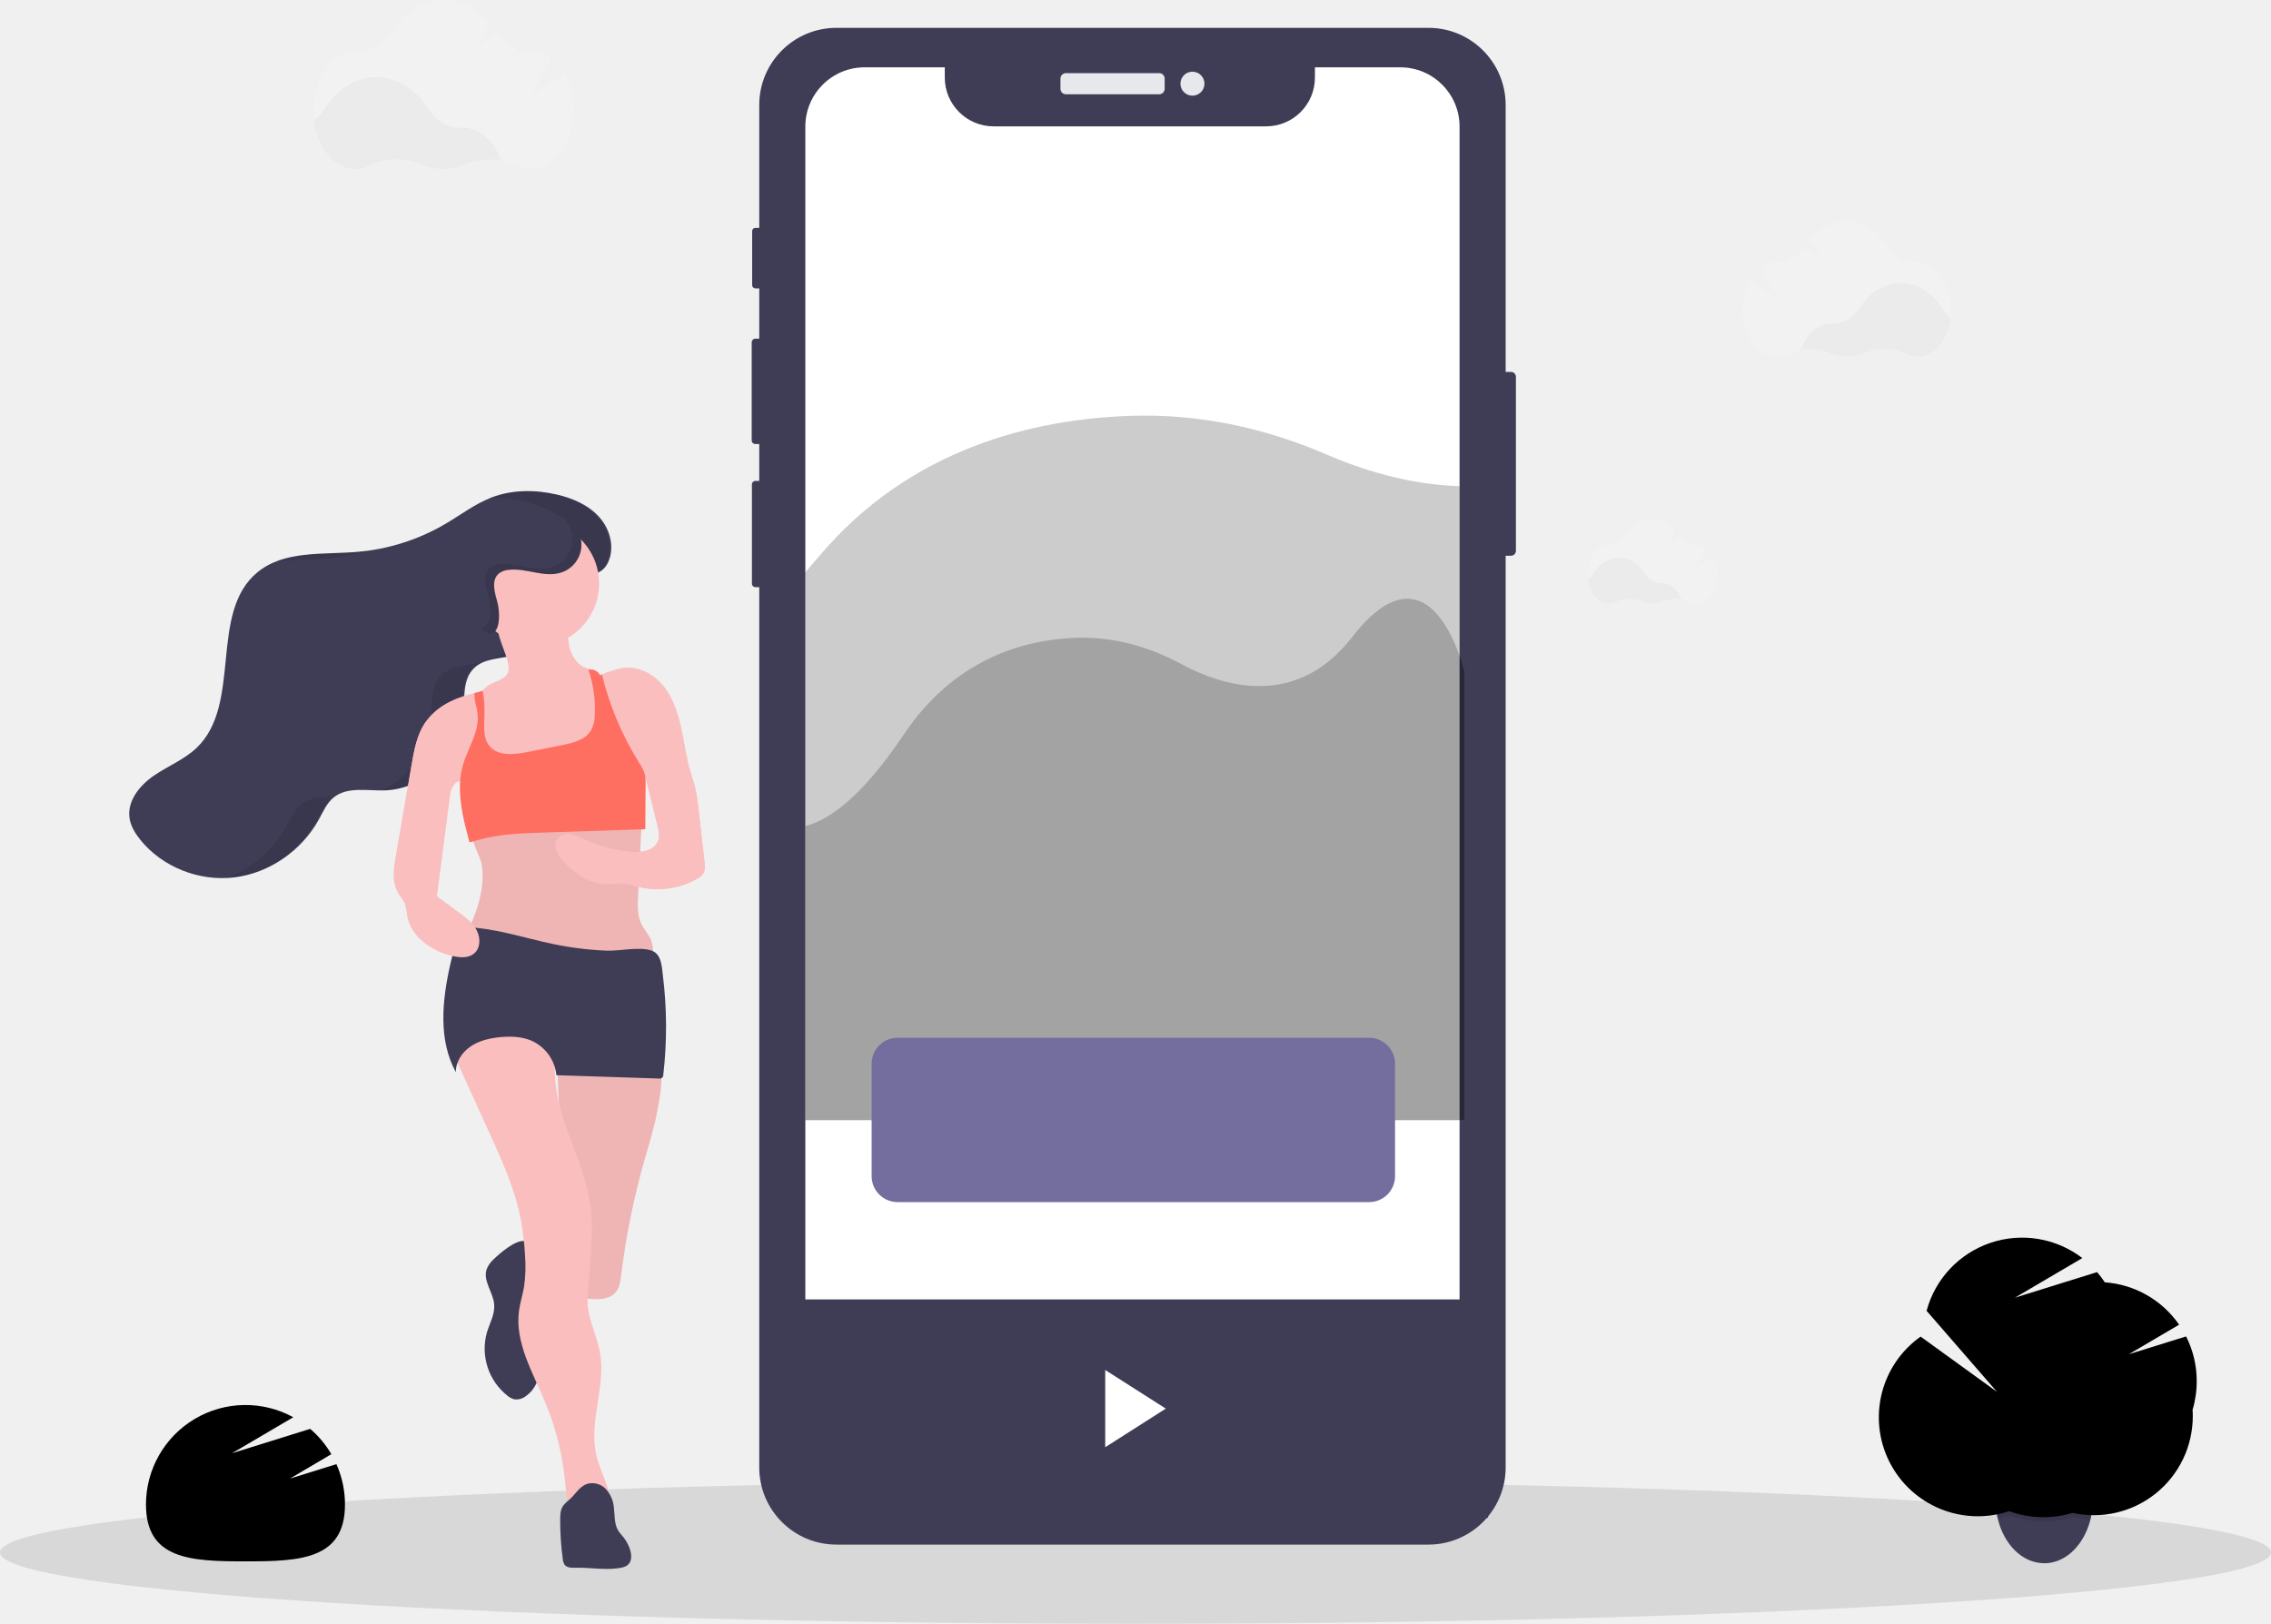
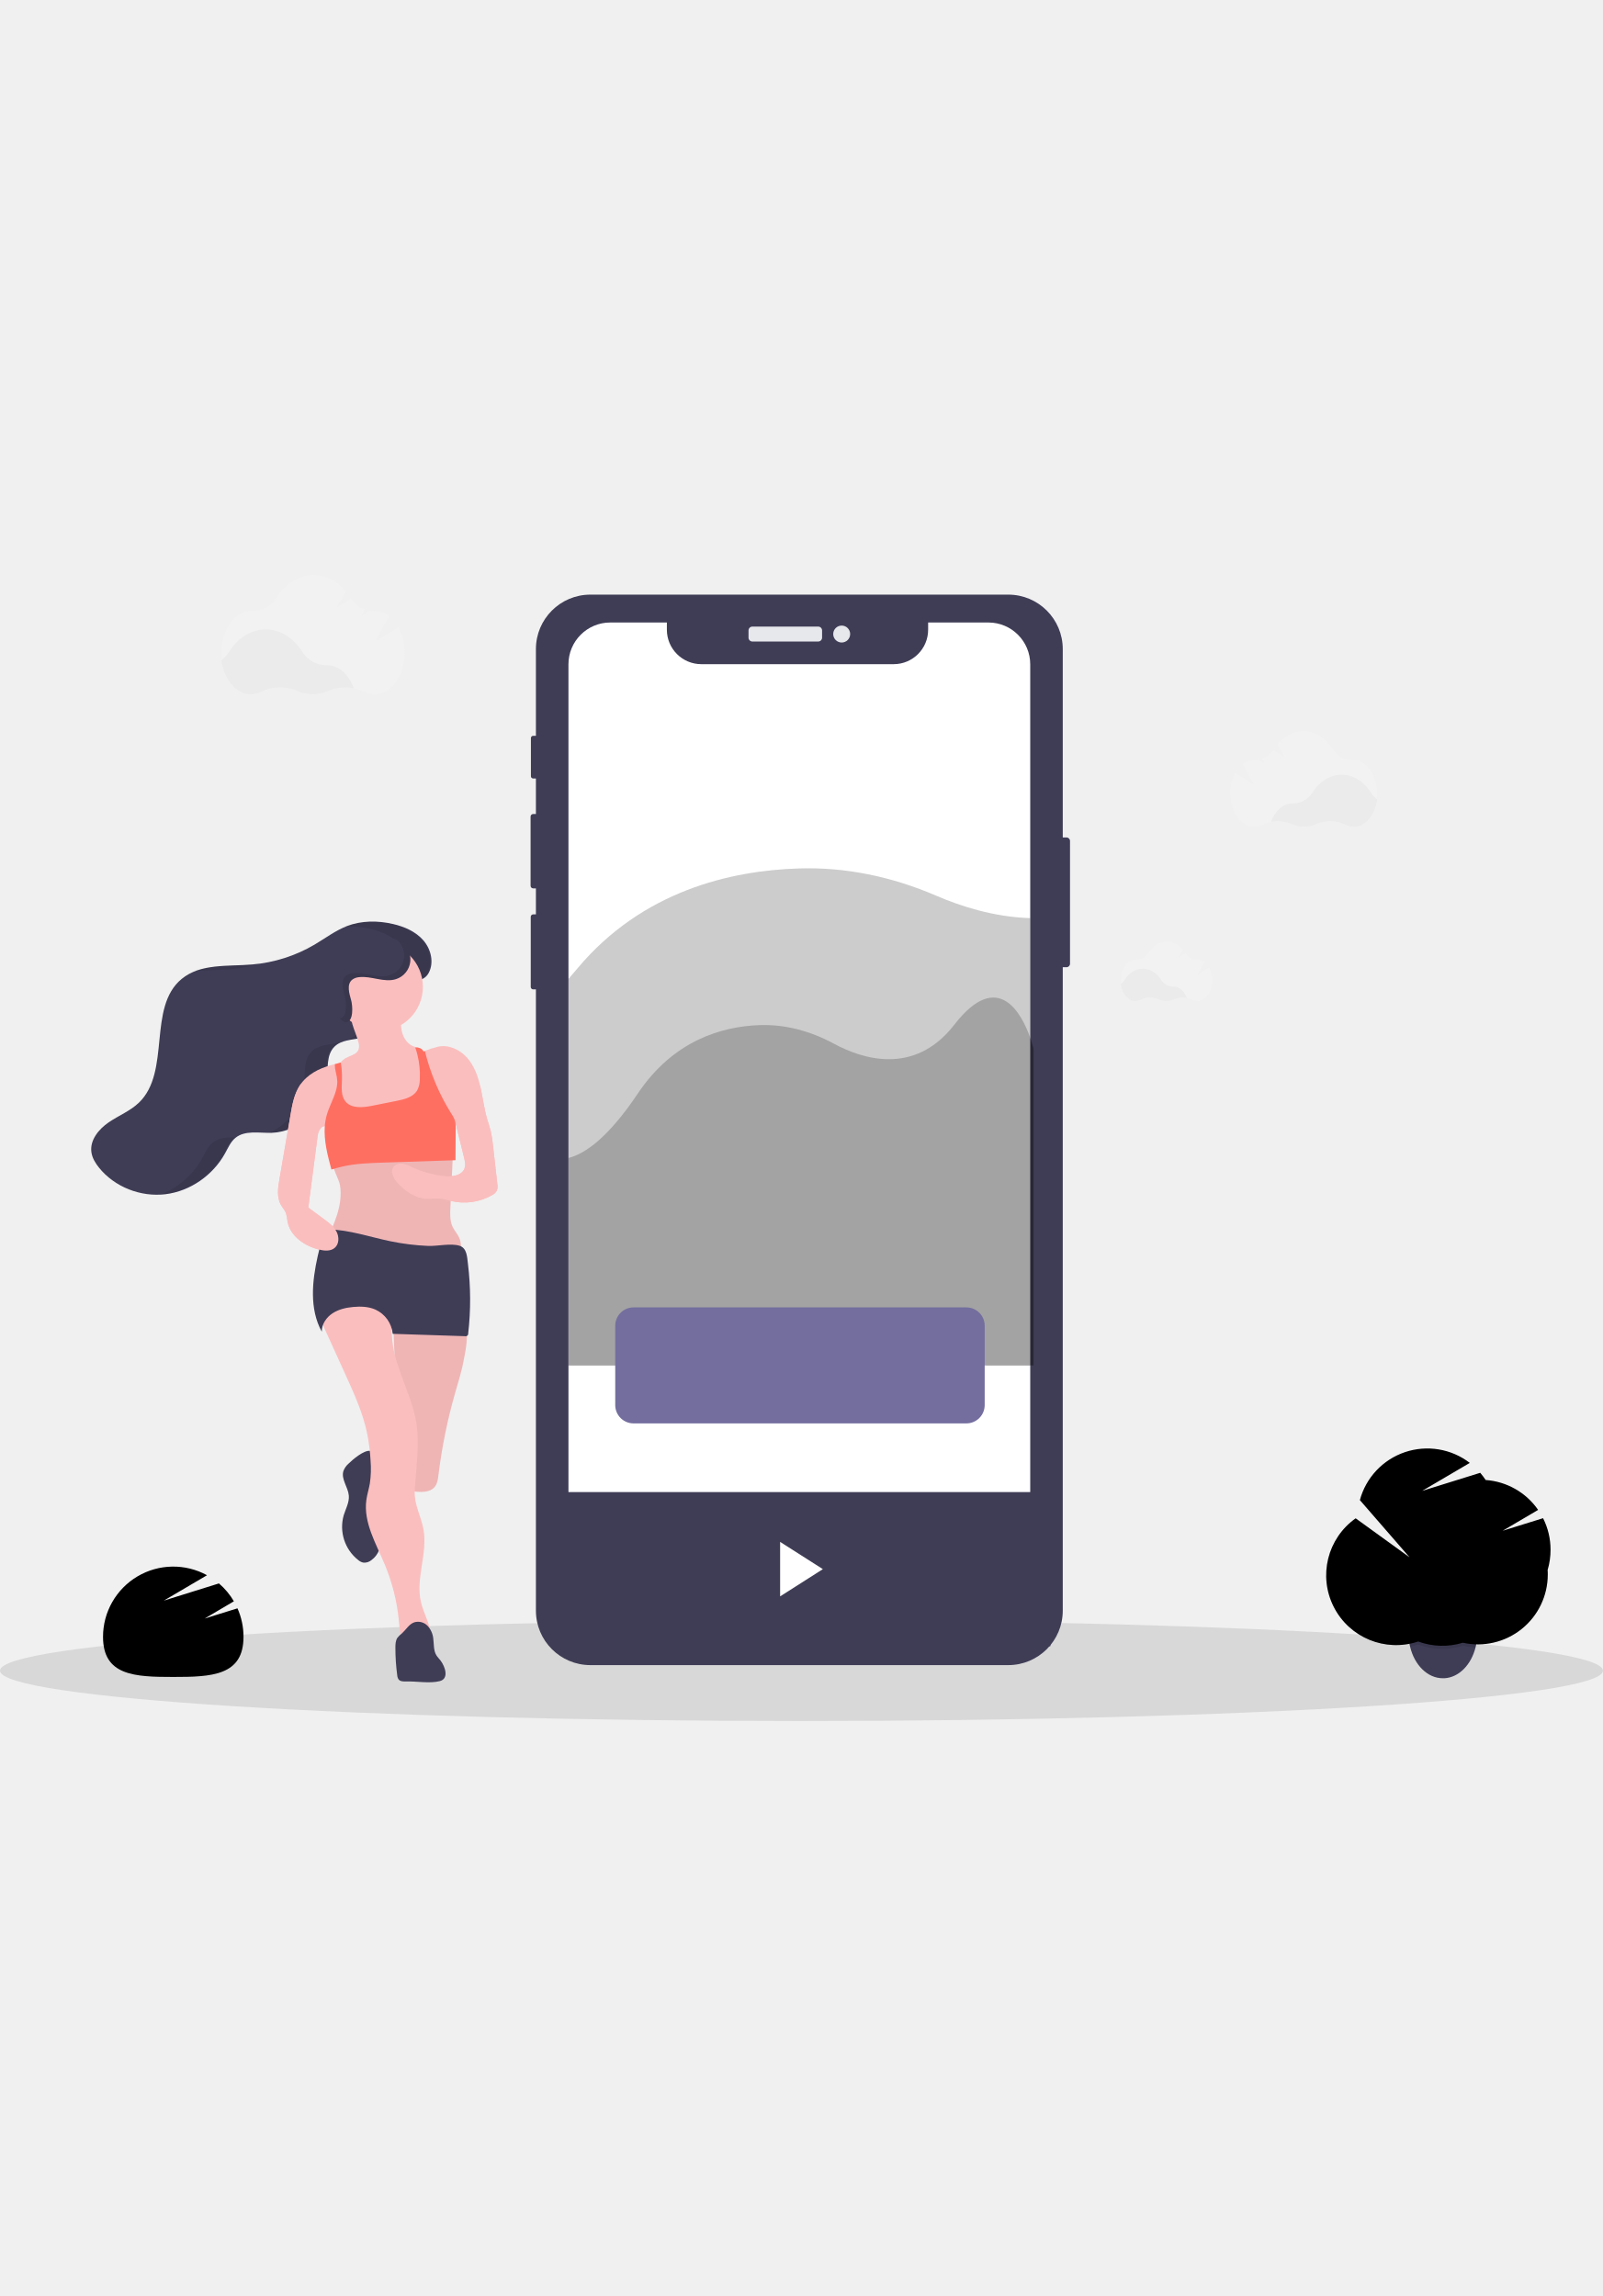
- <svg xmlns="http://www.w3.org/2000/svg" data-name="Layer 1" width="1050" height="750.87" viewBox="0 0 1050 750.87">
+ <svg xmlns="http://www.w3.org/2000/svg" data-name="Layer 1" width="455" height="651.87" viewBox="0 0 1050 750.87">
  <ellipse cx="525" cy="717.87" rx="525" ry="33" fill="#000000" opacity="0.1" />
  <path d="M1042.65,768a37,37,0,0,1-.8,7.76c-.1.48-.21,1-.32,1.41-2.84,11.39-10.85,19.72-20.41,20.25-.32,0-.64,0-1,0-10.11,0-18.66-8.72-21.48-20.73-.08-.32-.15-.64-.22-1a37,37,0,0,1-.8-7.76c0-16.27,10.07-29.45,22.5-29.45S1042.65,751.75,1042.65,768Z" transform="translate(-75 -74.57)" fill="#3f3d56" />
  <path d="M1042.65,768a37,37,0,0,1-.8,7.76c-.1.48-.21,1-.32,1.41-.34,0-.67,0-1,0a45.76,45.76,0,0,1-7.36-1,44.92,44.92,0,0,1-6.56,1.5,45.87,45.87,0,0,1-5.14.48l-1.74,0a46.41,46.41,0,0,1-6.16-.41,45.17,45.17,0,0,1-9.67-2.4,45.56,45.56,0,0,1-5.22,1.4c-.08-.32-.15-.64-.22-1a37,37,0,0,1-.8-7.76c0-16.27,10.07-29.45,22.5-29.45S1042.65,751.75,1042.65,768Z" transform="translate(-75 -74.57)" opacity="0.1" />
  <path d="M1090.65,713.15a45.53,45.53,0,0,0-4.9-20.6l-26.46,8.23,23.23-13.66a45.71,45.71,0,0,0-34.36-19.59,46.74,46.74,0,0,0-3.57-4.72l-38,11.83,31.17-18.32a45.74,45.74,0,0,0-72,24.38l32.55,37.48L963,692.63a45.74,45.74,0,0,0,40.93,80.71,46,46,0,0,0,29.28.8,45.74,45.74,0,0,0,55.62-44.65c0-1,0-2-.1-3A45.69,45.69,0,0,0,1090.65,713.15Z" transform="translate(-75 -74.57)" fill="#000000" />
  <path d="M1089.86,721.64a121.66,121.66,0,0,0-42.34-.54c-15.89,2.63-32.13,8.41-47.67,4.18-9.12-2.48-17-8.22-25.91-11.4a49.09,49.09,0,0,0-26.75-1.61,45.76,45.76,0,0,0,56.69,61.07,46,46,0,0,0,29.28.8,45.74,45.74,0,0,0,55.62-44.65c0-1,0-2-.1-3A45.19,45.19,0,0,0,1089.86,721.64Z" transform="translate(-75 -74.57)" opacity="0.1" />
  <rect x="690.58" y="171.97" width="10.31" height="85.02" rx="2.29" fill="#3f3d56" />
  <rect x="347.76" y="105.36" width="5.79" height="27.99" rx="1.5" fill="#3f3d56" />
  <rect x="347.55" y="156.61" width="6.52" height="48.72" rx="1.69" fill="#3f3d56" />
  <rect x="347.65" y="222.37" width="6.21" height="49.14" rx="1.61" fill="#3f3d56" />
  <rect x="351.04" y="12.87" width="345.1" height="701.37" rx="35.69" fill="#3f3d56" />
  <rect x="490.3" y="33.81" width="48.19" height="9.79" rx="2.54" fill="#e6e8ec" />
  <circle cx="551.33" cy="38.7" r="5.55" fill="#e6e8ec" />
  <path d="M749.83,133.11v610a27.41,27.41,0,0,1-27.41,27.4H474.76a27.41,27.41,0,0,1-27.41-27.4v-610a27.41,27.41,0,0,1,27.41-27.41h37.06v4.76A22.58,22.58,0,0,0,534.39,133h126a22.57,22.57,0,0,0,22.57-22.57V105.7h39.51A27.41,27.41,0,0,1,749.83,133.11Z" transform="translate(-75 -74.57)" fill="#fff" />
  <path d="M752,385V592.43h-2.17v.21H447.35V339.22q2.91-3.32,5.9-6.89c42.48-50.73,100.22-64.08,144.91-65.48,30.62-1,61.1,5.33,90.2,17.9,15.37,6.64,37.43,13.92,61.47,14.64v78.42C751.3,382,752,385,752,385Z" transform="translate(-75 -74.57)" fill="#000000" opacity="0.2" />
  <path d="M752,385V592.43H447.35V456.55c10.85-2.73,26-13.23,45.44-42.24,23.25-34.71,54.84-43.84,79.29-44.8,16.75-.66,33.43,3.64,49.35,12.25,17.91,9.67,52.43,21.33,78.66-12.52,29-37.43,44.42-6.56,49.74,8.57C751.3,382,752,385,752,385Z" transform="translate(-75 -74.57)" fill="#000000" opacity="0.2" />
  <rect x="403" y="479.87" width="242" height="76" rx="12" fill="#736e9e" />
  <path d="M209.06,758.29,228.2,747a46,46,0,0,0-9.79-11.71L182.3,746.56l28.3-16.64a46,46,0,0,0-68.1,40.35c0,25.41,20.59,26.29,46,26.29s46-.88,46-26.29a45.75,45.75,0,0,0-3.95-18.66Z" transform="translate(-75 -74.57)" fill="#000000" />
  <path d="M213.93,783a35.81,35.81,0,0,0-6.78-5.33c-3.48-2.31-7.07-4.66-11.17-5.45-3.6-.69-7.31-.11-11-.31a25.67,25.67,0,0,1-16.81-7.71c-2.61-2.7-4.67-6-7.81-8.09-3.39-2.22-7.69-2.7-11.71-2.15a33.67,33.67,0,0,0-3.46.71,45.9,45.9,0,0,0-2.72,15.61c0,25.41,20.59,26.29,46,26.29,12.33,0,23.52-.21,31.78-3.33l-1.38-2.58A36.08,36.08,0,0,0,213.93,783Z" transform="translate(-75 -74.57)" opacity="0.1" />
  <path d="M303.24,656.87a11.93,11.93,0,0,0-3.28,4.72c-1.71,5.34,3.07,10.58,3.53,16.17.36,4.44-2,8.58-3.34,12.84A27.71,27.71,0,0,0,309.67,720a7.93,7.93,0,0,0,3.18,1.64,7.16,7.16,0,0,0,5.43-1.6,14.56,14.56,0,0,0,5.09-6.72,29.16,29.16,0,0,0,1.33-8.17l.71-10.7c.74-11.17,1.41-22.69-1.31-33.66-.89-3.6-2.54-11.87-6.7-12.37S306,654.17,303.24,656.87Z" transform="translate(-75 -74.57)" fill="#3f3d56" />
  <path d="M373,610.91a351.14,351.14,0,0,0-10.83,53.55c-.32,2.55-.65,5.23-2.19,7.29-3.07,4.13-9.22,3.87-14.32,3.2a8.08,8.08,0,0,1-3.49-1c-1.92-1.3-2.34-3.9-2.57-6.21q-5.24-51.08-7-102.43c-.05-1.31,42.69-1.43,46.35,2s.82,16.26,0,20.63C377.61,595.72,375.19,603.3,373,610.91Z" transform="translate(-75 -74.57)" fill="#fbbebe" />
  <path d="M373,610.91a351.14,351.14,0,0,0-10.83,53.55c-.32,2.55-.65,5.23-2.19,7.29-3.07,4.13-9.22,3.87-14.32,3.2a8.08,8.08,0,0,1-3.49-1c-1.92-1.3-2.34-3.9-2.57-6.21q-5.24-51.08-7-102.43c-.05-1.31,42.69-1.43,46.35,2s.82,16.26,0,20.63C377.61,595.72,375.19,603.3,373,610.91Z" transform="translate(-75 -74.57)" opacity="0.05" />
  <path d="M284,560.44l17.31,38.07c5.76,12.66,11.56,25.46,14.31,39.09a124.83,124.83,0,0,1,2.11,17.25,65,65,0,0,1-.46,14.89c-.63,3.66-1.79,7.22-2.3,10.9-2,14.67,6.31,28.47,12,42.12a127,127,0,0,1,9.28,36.77c.52,5.39.81,11.11,3.89,15.56,5.63-1.69,11.13-3.15,17-2.49,1.05-8.61-4.39-16.54-6.39-25-3.67-15.5,4.44-31.79,1.68-47.48-1.5-8.5-6.15-16.5-5.77-25.12.71-15.72,3.66-31.6.66-47-3.38-17.41-13.1-33.24-15.25-50.84-1.65-13.52,1-28.47-6.53-39.83C309.09,536.36,292.08,546.07,284,560.44Z" transform="translate(-75 -74.57)" fill="#fbbebe" />
  <path d="M340.89,799.52c-1.73.06-3.75,0-4.82-1.37a5.36,5.36,0,0,1-.87-2.67A131.83,131.83,0,0,1,334,777.29c0-2.22.1-4.58,1.34-6.41a18.52,18.52,0,0,1,3.09-3c2.65-2.45,4.58-6,8-7.13A8.62,8.62,0,0,1,355,763a14.29,14.29,0,0,1,3.8,8.39c.5,3.72.08,7.77,2.05,11,.78,1.25,1.87,2.27,2.75,3.45,3,4,5.69,11.83-.5,13.45C356.54,801,347.7,799.3,340.89,799.52Z" transform="translate(-75 -74.57)" fill="#3f3d56" />
  <path d="M355.9,335.14c3.5-6.76,1.41-15.46-3.59-21.2S340,305,332.54,303.27c-10-2.34-20.72-2.32-30.29,1.36-7.63,2.93-14.2,8-21.24,12.14a96.6,96.6,0,0,1-40.75,13c-16,1.35-33.87-.75-46.24,9.44-22.66,18.66-6.88,60.71-28,81.07-5.7,5.49-13.31,8.46-19.84,12.93s-12.37,11.62-11.32,19.46c.5,3.77,2.56,7.17,4.94,10.14,10.22,12.77,27.38,19.46,43.61,17.47s31.09-12.41,39-26.75c2-3.59,3.62-7.52,6.77-10.13,6.31-5.21,15.57-3.1,23.75-3.35,18.19-.56,34.71-16.15,36.3-34.29.68-7.75-.64-16.77,4.93-22.21,4.49-4.4,11.51-4.36,17.65-5.71,11.28-2.47,19.49-10.63,24.64-20.59,2.36-4.58,2.12-9.7,5.62-13.5C345.8,339.57,352.57,341.56,355.9,335.14Z" transform="translate(-75 -74.57)" fill="#3f3d56" />
  <g opacity="0.1">
    <path d="M225.35,332.94a96.62,96.62,0,0,0,19.57-3.73c-1.8.25-3.6.46-5.41.61-12.54,1.05-26.26,0-37.56,4.41C209.65,333.44,217.72,333.58,225.35,332.94Z" transform="translate(-75 -74.57)" />
    <path d="M214.19,446.57c-3.15,2.6-4.81,6.54-6.77,10.13A53.3,53.3,0,0,1,180,480.57c.89-.06,1.78-.14,2.67-.25,16.23-2,31.09-12.4,39-26.74,2-3.59,3.61-7.53,6.77-10.13l.54-.42C223.49,442.9,218.23,443.23,214.19,446.57Z" transform="translate(-75 -74.57)" />
    <path d="M351.56,314c-5-5.74-12.36-8.93-19.77-10.67-10-2.34-20.72-2.31-30.3,1.37l-.64.26a58.13,58.13,0,0,1,16.78,1.49c7.41,1.74,14.78,4.93,19.77,10.68s7.09,14.44,3.59,21.2c-3.33,6.42-10.1,4.42-13.91,8.57-3.5,3.79-3.26,8.92-5.62,13.5-4.43,8.57-11.14,15.79-20.1,19.22,3.13-.74,6.49-1.07,9.61-1.75,11.28-2.48,19.49-10.63,24.64-20.59,2.37-4.58,2.13-9.71,5.62-13.5,3.82-4.15,10.59-2.16,13.91-8.57C358.64,328.47,356.55,319.77,351.56,314Z" transform="translate(-75 -74.57)" />
    <path d="M296.82,381c-6.14,1.34-13.16,1.31-17.65,5.7-5.57,5.45-4.25,14.47-4.93,22.22-1.19,13.55-10.72,25.68-23.05,31.19l.91,0c18.19-.56,34.7-16.16,36.29-34.29.69-7.76-.63-16.78,4.94-22.22a13.6,13.6,0,0,1,4.42-2.82Z" transform="translate(-75 -74.57)" />
  </g>
  <path d="M356.2,426.15c-.83,1.47-2.54,2.15-4.13,2.74-16.46,6.06-33.78,12.23-51.14,9.68-.65-2.73-1.29-5.47-1.93-8.2q-1.39-5.94-2.8-11.88c-.44-1.89-.89-3.8-1.25-5.72h0a33.6,33.6,0,0,1-.59-9.22,19.83,19.83,0,0,1,.6-3.31,17.21,17.21,0,0,1,2.54-5.51c.2-.27.41-.54.63-.8h0a12.61,12.61,0,0,1,3.54-2.95c2.95-1.62,7-2.31,8.19-5.45a8.48,8.48,0,0,0-.13-5c-1-4-2.81-7.76-3.93-11.72-1.42-5,.72-4.69,5.55-5.9,8.7-2.19,17.8-3.76,26.73-2-.42,4.41-.83,8.93.28,13.23s4.08,8.38,8.35,9.57c.63.18,1.3.29,2,.44h0a6.05,6.05,0,0,1,2.57,1.06,4.39,4.39,0,0,1,1.22,1.61,12.33,12.33,0,0,1,.85,3.3q2.35,15.74,3.39,31.63l0,.4A7.19,7.19,0,0,1,356.2,426.15Z" transform="translate(-75 -74.57)" fill="#fbbebe" />
  <path d="M271.46,408.92c-3.74,5.69-5,12.61-6.14,19.33l-7.26,42.1c-1,5.76-1.89,12.09,1.06,17.14,1,1.71,2.4,3.19,3.13,5a27.63,27.63,0,0,1,1.08,5.59c1.7,9.65,11.19,16.16,20.71,18.5,3.44.85,7.46,1.18,10.17-1.11,3-2.49,3-7.23,1.23-10.65s-5-5.84-8.13-8.13l-10.37-7.64,6-46c.44-3.34,2-7.67,5.38-7.3,3.08.33,5.45,4.82,8.19,3.37a4.07,4.07,0,0,0,1.69-2.48c1.2-3.77.87-7.83.53-11.78l-1.24-14.26c-.41-4.63.78-8.1,1.34-12.45.65-5.07-2.73-3.53-6.9-2.44C283.92,397.83,276.09,401.86,271.46,408.92Z" transform="translate(-75 -74.57)" fill="#fbbebe" />
  <path d="M400.41,478.06a7.46,7.46,0,0,1-3.24,2.94,36.88,36.88,0,0,1-26.66,3.75,57.69,57.69,0,0,0-6.34-1.48c-3.42-.42-6.9.26-10.35,0-7-.53-13.15-4.9-18-10-2.92-3-5.57-7.91-2.85-11.13a6.45,6.45,0,0,1,5.95-1.8,23.67,23.67,0,0,1,6.07,2.26,66.84,66.84,0,0,0,21.19,5.84c5,.52,11.36-.33,13.09-5.08.84-2.31.25-4.87-.34-7.26q-2.42-9.82-4.84-19.65a5.41,5.41,0,0,0-.6-1.63,2.12,2.12,0,0,0-.29-.38,4.53,4.53,0,0,0-2.23-1c-3.73-.92-7.46-2.41-10.13-5.16a22.45,22.45,0,0,1-4.12-6.63c-.28-.61-.54-1.23-.81-1.85-2.05-4.78-4.21-9.68-5.88-14.7a60.18,60.18,0,0,1-2.57-10.43c-.44-3.07-.68-4.48,1-5.84a10,10,0,0,1,1.43-.9c.77-.41,1.64-.82,2.56-1.21l.89-.37a61.4,61.4,0,0,1,8.41-2.68c6.94-1.61,14.35,1.75,19.11,7.06s7.23,12.26,8.81,19.21,2.39,14.07,4.37,20.91c.77,2.68,1.73,5.32,2.39,8a76.85,76.85,0,0,1,1.51,9.67q1.41,12.43,2.81,24.86A8.2,8.2,0,0,1,400.41,478.06Z" transform="translate(-75 -74.57)" fill="#fbbebe" />
  <path d="M297.73,474.46c2,12.76-3.75,25.31-9.31,37,3.15,2.3,7,3.44,10.76,4.43a213.93,213.93,0,0,0,77.2,5.81c.62-4.32,1.2-8.9-.57-12.88-1.1-2.47-3-4.48-4.21-6.9-2-4-1.8-8.65-1.58-13.09L371.81,451c-12.41-5.72-26.8-.36-40.45.41-7.07.4-14.23-.46-21.2.79-3.62.65-15,2.44-16.71,6.17S297.12,470.4,297.73,474.46Z" transform="translate(-75 -74.57)" fill="#fbbebe" />
  <path d="M297.73,474.46c2,12.76-3.75,25.31-9.31,37,3.15,2.3,7,3.44,10.76,4.43a213.93,213.93,0,0,0,77.2,5.81c.62-4.32,1.2-8.9-.57-12.88-1.1-2.47-3-4.48-4.21-6.9-2-4-1.8-8.65-1.58-13.09L371.81,451c-12.41-5.72-26.8-.36-40.45.41-7.07.4-14.23-.46-21.2.79-3.62.65-15,2.44-16.71,6.17S297.12,470.4,297.73,474.46Z" transform="translate(-75 -74.57)" opacity="0.05" />
  <path d="M330.61,511.08c-13.45-2.8-26.67-7.43-40.4-7.75a3.57,3.57,0,0,0-2,.38,3.61,3.61,0,0,0-1.26,2.19q-2.13,7.35-3.81,14.81c-3.72,16.53-5.55,34.79,2.63,49.63-.08-4.82,2.95-9.33,7-12s8.9-3.75,13.7-4.19,9.93-.26,14.4,1.71a19.55,19.55,0,0,1,11.37,15.9l47.25,1.53a1.73,1.73,0,0,0,2.2-1.89,192.76,192.76,0,0,0-.19-45.61c-.52-4.23-.59-10.1-5.35-11.69-5.68-1.9-14.66.32-20.73.06A153.52,153.52,0,0,1,330.61,511.08Z" transform="translate(-75 -74.57)" fill="#3f3d56" />
  <path d="M373.5,437l-.15,21-47.8,1.59c-8.77.3-17.61.6-26.16,2.55-2.46.56-4.89,1.26-7.31,1.95-2.52-9.23-5-18.9-4.34-28.31h0a37.21,37.21,0,0,1,1.32-7.5c1.52-5.28,4.37-10.26,5.89-15.48h0a23.67,23.67,0,0,0,1-6.26,30.39,30.39,0,0,0-1-6.27,19.21,19.21,0,0,1-.62-5.15l3.79-1.17h0c.11.45.2.89.28,1.35.16.95.29,1.92.38,2.89v0a59.16,59.16,0,0,1,.2,7.23c-.13,4.82-.78,10.19,2.23,14,3.91,4.89,11.43,4.13,17.57,2.91l16.08-3.21c5.08-1,10.75-2.42,13.4-6.87a15.27,15.27,0,0,0,1.74-7l0-.48a55.24,55.24,0,0,0-1.57-15.79c-.39-1.62-.87-3.22-1.41-4.79h1.61a6.05,6.05,0,0,1,2.57,1.06,4.39,4.39,0,0,1,1.22,1.61l.89-.37a139.87,139.87,0,0,0,17.32,41,18.7,18.7,0,0,1,2.4,4.71,12.44,12.44,0,0,1,.4,2.78C373.51,435.57,373.5,436.28,373.5,437Z" transform="translate(-75 -74.57)" fill="#ff6f61" />
  <circle cx="248" cy="269.87" r="29" fill="#fbbebe" />
  <path d="M271.46,408.92c-3.74,5.69-5,12.61-6.14,19.33l-7.26,42.1c-1,5.76-1.89,12.09,1.06,17.14,1,1.71,2.4,3.19,3.13,5a27.63,27.63,0,0,1,1.08,5.59c1.7,9.65,11.19,16.16,20.71,18.5,3.44.85,7.46,1.18,10.17-1.11,3-2.49,3-7.23,1.23-10.65s-5-5.84-8.13-8.13l-10.37-7.64,6-46C283.34,439.74,276.09,401.86,271.46,408.92Z" transform="translate(-75 -74.57)" fill="#fbbebe" />
  <path d="M389.68,410c1.58,6.95,2.39,14.07,4.37,20.91.77,2.69,1.73,5.32,2.39,8a76.7,76.7,0,0,1,1.51,9.66l2.81,24.86a8.24,8.24,0,0,1-.35,4.6,7.52,7.52,0,0,1-3.24,2.94,37,37,0,0,1-26.66,3.75,53.45,53.45,0,0,0-6.34-1.48c-3.42-.43-6.9.26-10.35,0-7-.53-13.15-4.89-18-9.95-2.92-3-5.57-7.92-2.85-11.14a6.45,6.45,0,0,1,5.95-1.8,23.7,23.7,0,0,1,6.07,2.27,67.08,67.08,0,0,0,21.19,5.83c5,.53,11.36-.32,13.09-5.08.84-2.31.25-4.87-.34-7.26l-4.84-19.65C373.89,435.78,388.1,403.06,389.68,410Z" transform="translate(-75 -74.57)" fill="#fbbebe" />
  <path d="M305.05,353.37c-1.29-4.63-3.1-10.42.53-13.56a8.41,8.41,0,0,1,4.52-1.73c8.15-1,16.58,3.8,24.38,1.24a13.56,13.56,0,0,0,2.59-24.62c-3.41-2-7.48-2.39-11.41-2.74-10.35-.95-21.14-1.83-30.82,2S277,327.65,279,337.86c.93,4.87,3.94,9.06,7,12.94,2.35,2.95,11.78,17,15.57,16.8C306.91,367.3,305.89,356.38,305.05,353.37Z" transform="translate(-75 -74.57)" fill="#3f3d56" />
  <path d="M337.07,314.7a13.55,13.55,0,0,0-1.8-.87,13.54,13.54,0,0,1-4.9,22.9c-7.8,2.56-16.23-2.24-24.38-1.24a8.41,8.41,0,0,0-4.52,1.73c-3.63,3.14-1.82,8.93-.53,13.56.84,3,1.86,13.93-3.46,14.23h-.09c1.65,1.61,3.14,2.66,4.2,2.6,5.32-.3,4.3-11.22,3.46-14.23-1.29-4.63-3.1-10.42.53-13.56a8.41,8.41,0,0,1,4.52-1.73c8.15-1,16.58,3.8,24.38,1.24a13.56,13.56,0,0,0,2.59-24.62Z" transform="translate(-75 -74.57)" opacity="0.1" />
  <rect x="362" y="600.87" width="326" height="101" fill="#3f3d56" />
  <path d="M586,708.08v35.7l28-17.85Z" transform="translate(-75 -74.57)" fill="#fff" />
  <path d="M336,108.7l-15.52,9.84,9.42-17.13a15.34,15.34,0,0,0-9.39-3.35h-.25a18.16,18.16,0,0,1-3.22-.24l-5.26,3.33,2.26-4.1a18.62,18.62,0,0,1-9.2-7l-9.42,6,5.95-10.81c-5.51-6.61-12.93-10.66-21.09-10.66-9.79,0-18.51,5.82-24.14,14.89a18,18,0,0,1-16,8.6h-.53c-10.81,0-19.57,12.25-19.57,27.37s8.76,27.37,19.57,27.37a14.73,14.73,0,0,0,6.82-1.71,28.19,28.19,0,0,1,23.68-.46,24.66,24.66,0,0,0,20.14,0,28.25,28.25,0,0,1,23.48.46,14.65,14.65,0,0,0,6.74,1.67c10.81,0,19.57-12.26,19.57-27.37A34.71,34.71,0,0,0,336,108.7Z" transform="translate(-75 -74.57)" fill="#f2f2f2" />
  <path d="M306.74,148.75A28.89,28.89,0,0,0,290,150.57a24.71,24.71,0,0,1-20.14,0,28.22,28.22,0,0,0-23.68.47,14.75,14.75,0,0,1-6.82,1.7c-9.6,0-17.59-9.67-19.25-22.43a18.68,18.68,0,0,0,4.8-5.17c5.63-9.08,14.35-14.9,24.14-14.9s18.4,5.75,24,14.73A18.51,18.51,0,0,0,289,133.68h.25C296.9,133.68,303.52,139.81,306.74,148.75Z" transform="translate(-75 -74.57)" opacity="0.03" />
  <path d="M867,331.74l-7.74,4.91,4.7-8.55a7.67,7.67,0,0,0-4.68-1.67h-.13a9.42,9.42,0,0,1-1.6-.11L854.88,328l1.13-2.05a9.3,9.3,0,0,1-4.59-3.48l-4.7,3,3-5.39a13.74,13.74,0,0,0-10.52-5.32c-4.88,0-9.23,2.9-12,7.43a9,9,0,0,1-8,4.29h-.26c-5.39,0-9.76,6.12-9.76,13.65s4.37,13.66,9.76,13.66a7.35,7.35,0,0,0,3.4-.85,14.08,14.08,0,0,1,11.81-.24,12.26,12.26,0,0,0,5,1.09,12.53,12.53,0,0,0,5-1.06,14.11,14.11,0,0,1,11.71.22,7.27,7.27,0,0,0,3.36.84c5.39,0,9.76-6.12,9.76-13.66A17.3,17.3,0,0,0,867,331.74Z" transform="translate(-75 -74.57)" fill="#f2f2f2" />
  <path d="M852.37,351.72a14.32,14.32,0,0,0-8.36.91,12.28,12.28,0,0,1-10,0,14.12,14.12,0,0,0-11.81.23,7.33,7.33,0,0,1-3.4.86c-4.79,0-8.77-4.83-9.6-11.19a9.21,9.21,0,0,0,2.39-2.58c2.81-4.53,7.16-7.43,12-7.43s9.18,2.87,12,7.34a9.22,9.22,0,0,0,8,4.37h.12C847.46,344.2,850.77,347.26,852.37,351.72Z" transform="translate(-75 -74.57)" opacity="0.03" />
  <path d="M884.13,204.23l12.43,7.89L889,198.39a12.32,12.32,0,0,1,7.52-2.68h.2a14.65,14.65,0,0,0,2.58-.19l4.22,2.67-1.81-3.28a15.06,15.06,0,0,0,7.37-5.6l7.55,4.78-4.77-8.66c4.41-5.3,10.36-8.54,16.9-8.54,7.85,0,14.83,4.66,19.34,11.93a14.45,14.45,0,0,0,12.79,6.89h.42c8.66,0,15.68,9.82,15.68,21.93s-7,21.93-15.68,21.93a11.81,11.81,0,0,1-5.46-1.37,22.59,22.59,0,0,0-19-.37,19.77,19.77,0,0,1-16.13,0,22.62,22.62,0,0,0-18.81.36,11.86,11.86,0,0,1-5.41,1.34c-8.66,0-15.68-9.82-15.68-21.93A27.89,27.89,0,0,1,884.13,204.23Z" transform="translate(-75 -74.57)" fill="#f2f2f2" />
  <path d="M907.56,236.32A23.14,23.14,0,0,1,921,237.78a19.77,19.77,0,0,0,16.13,0,22.63,22.63,0,0,1,19,.38,11.8,11.8,0,0,0,5.46,1.36c7.69,0,14.09-7.75,15.43-18a14.56,14.56,0,0,1-3.85-4.15c-4.51-7.26-11.5-11.93-19.34-11.93s-14.75,4.61-19.26,11.8a14.83,14.83,0,0,1-12.78,7h-.2C915.45,224.25,910.14,229.16,907.56,236.32Z" transform="translate(-75 -74.57)" opacity="0.03" />
</svg>
